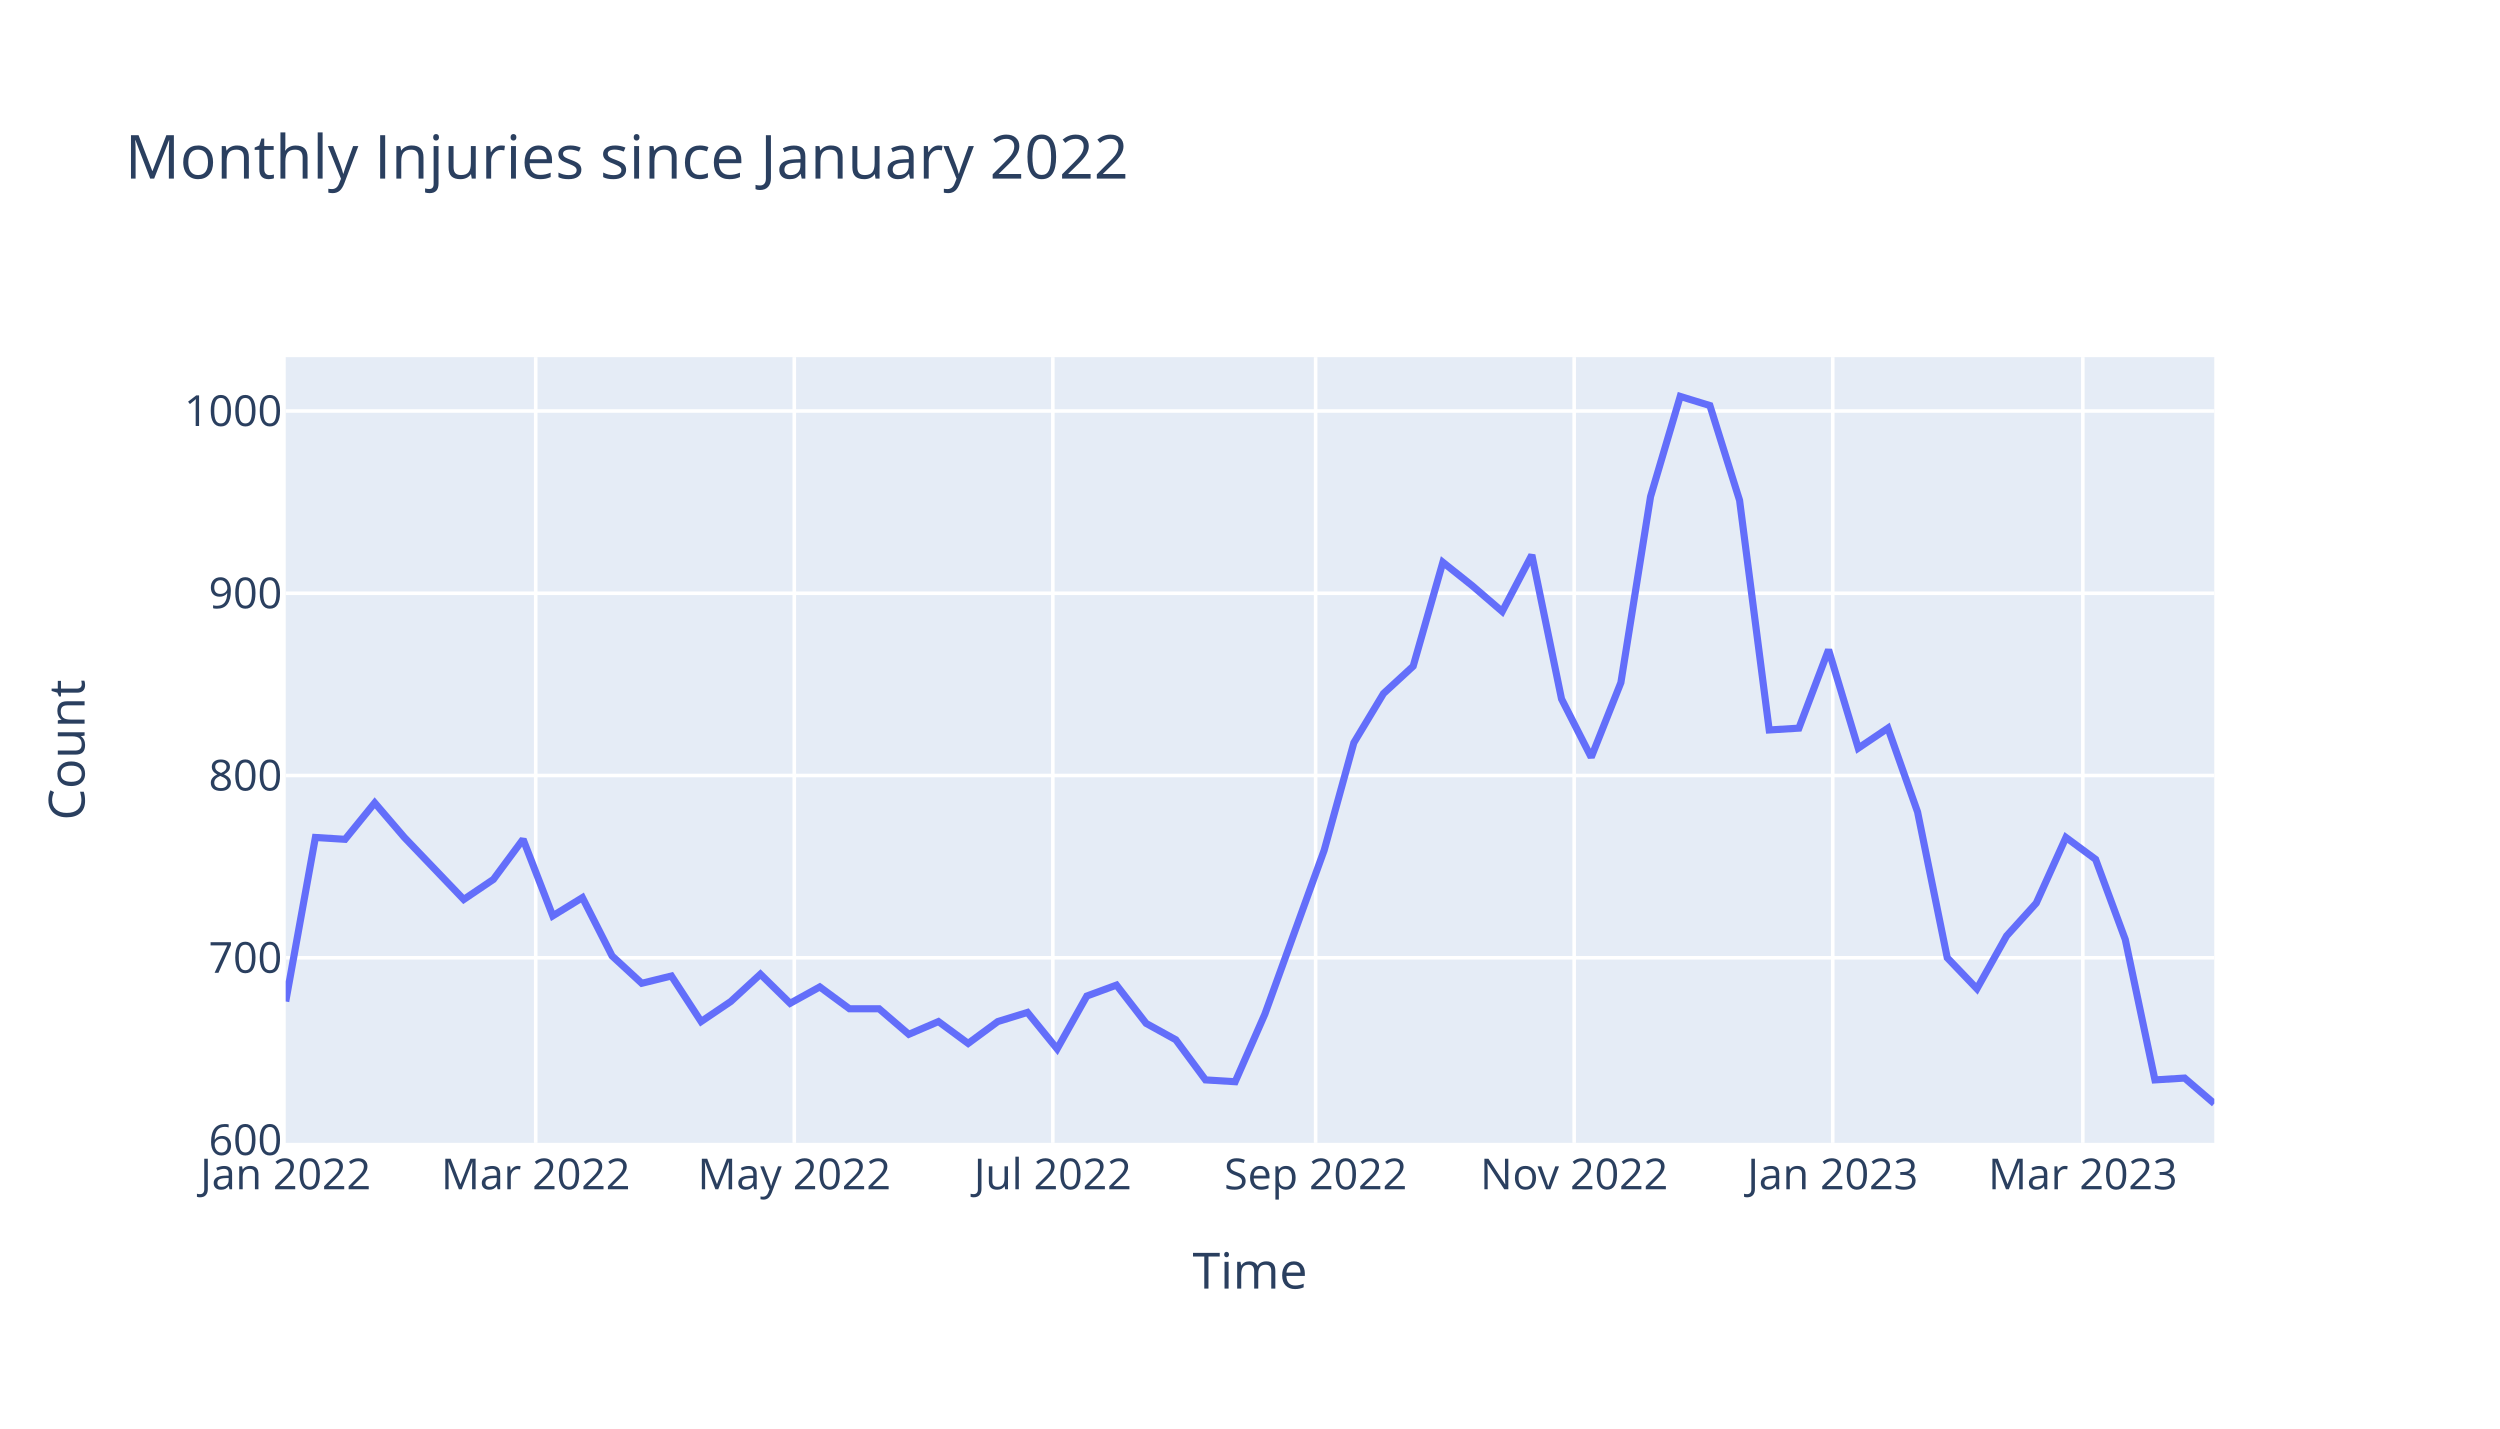
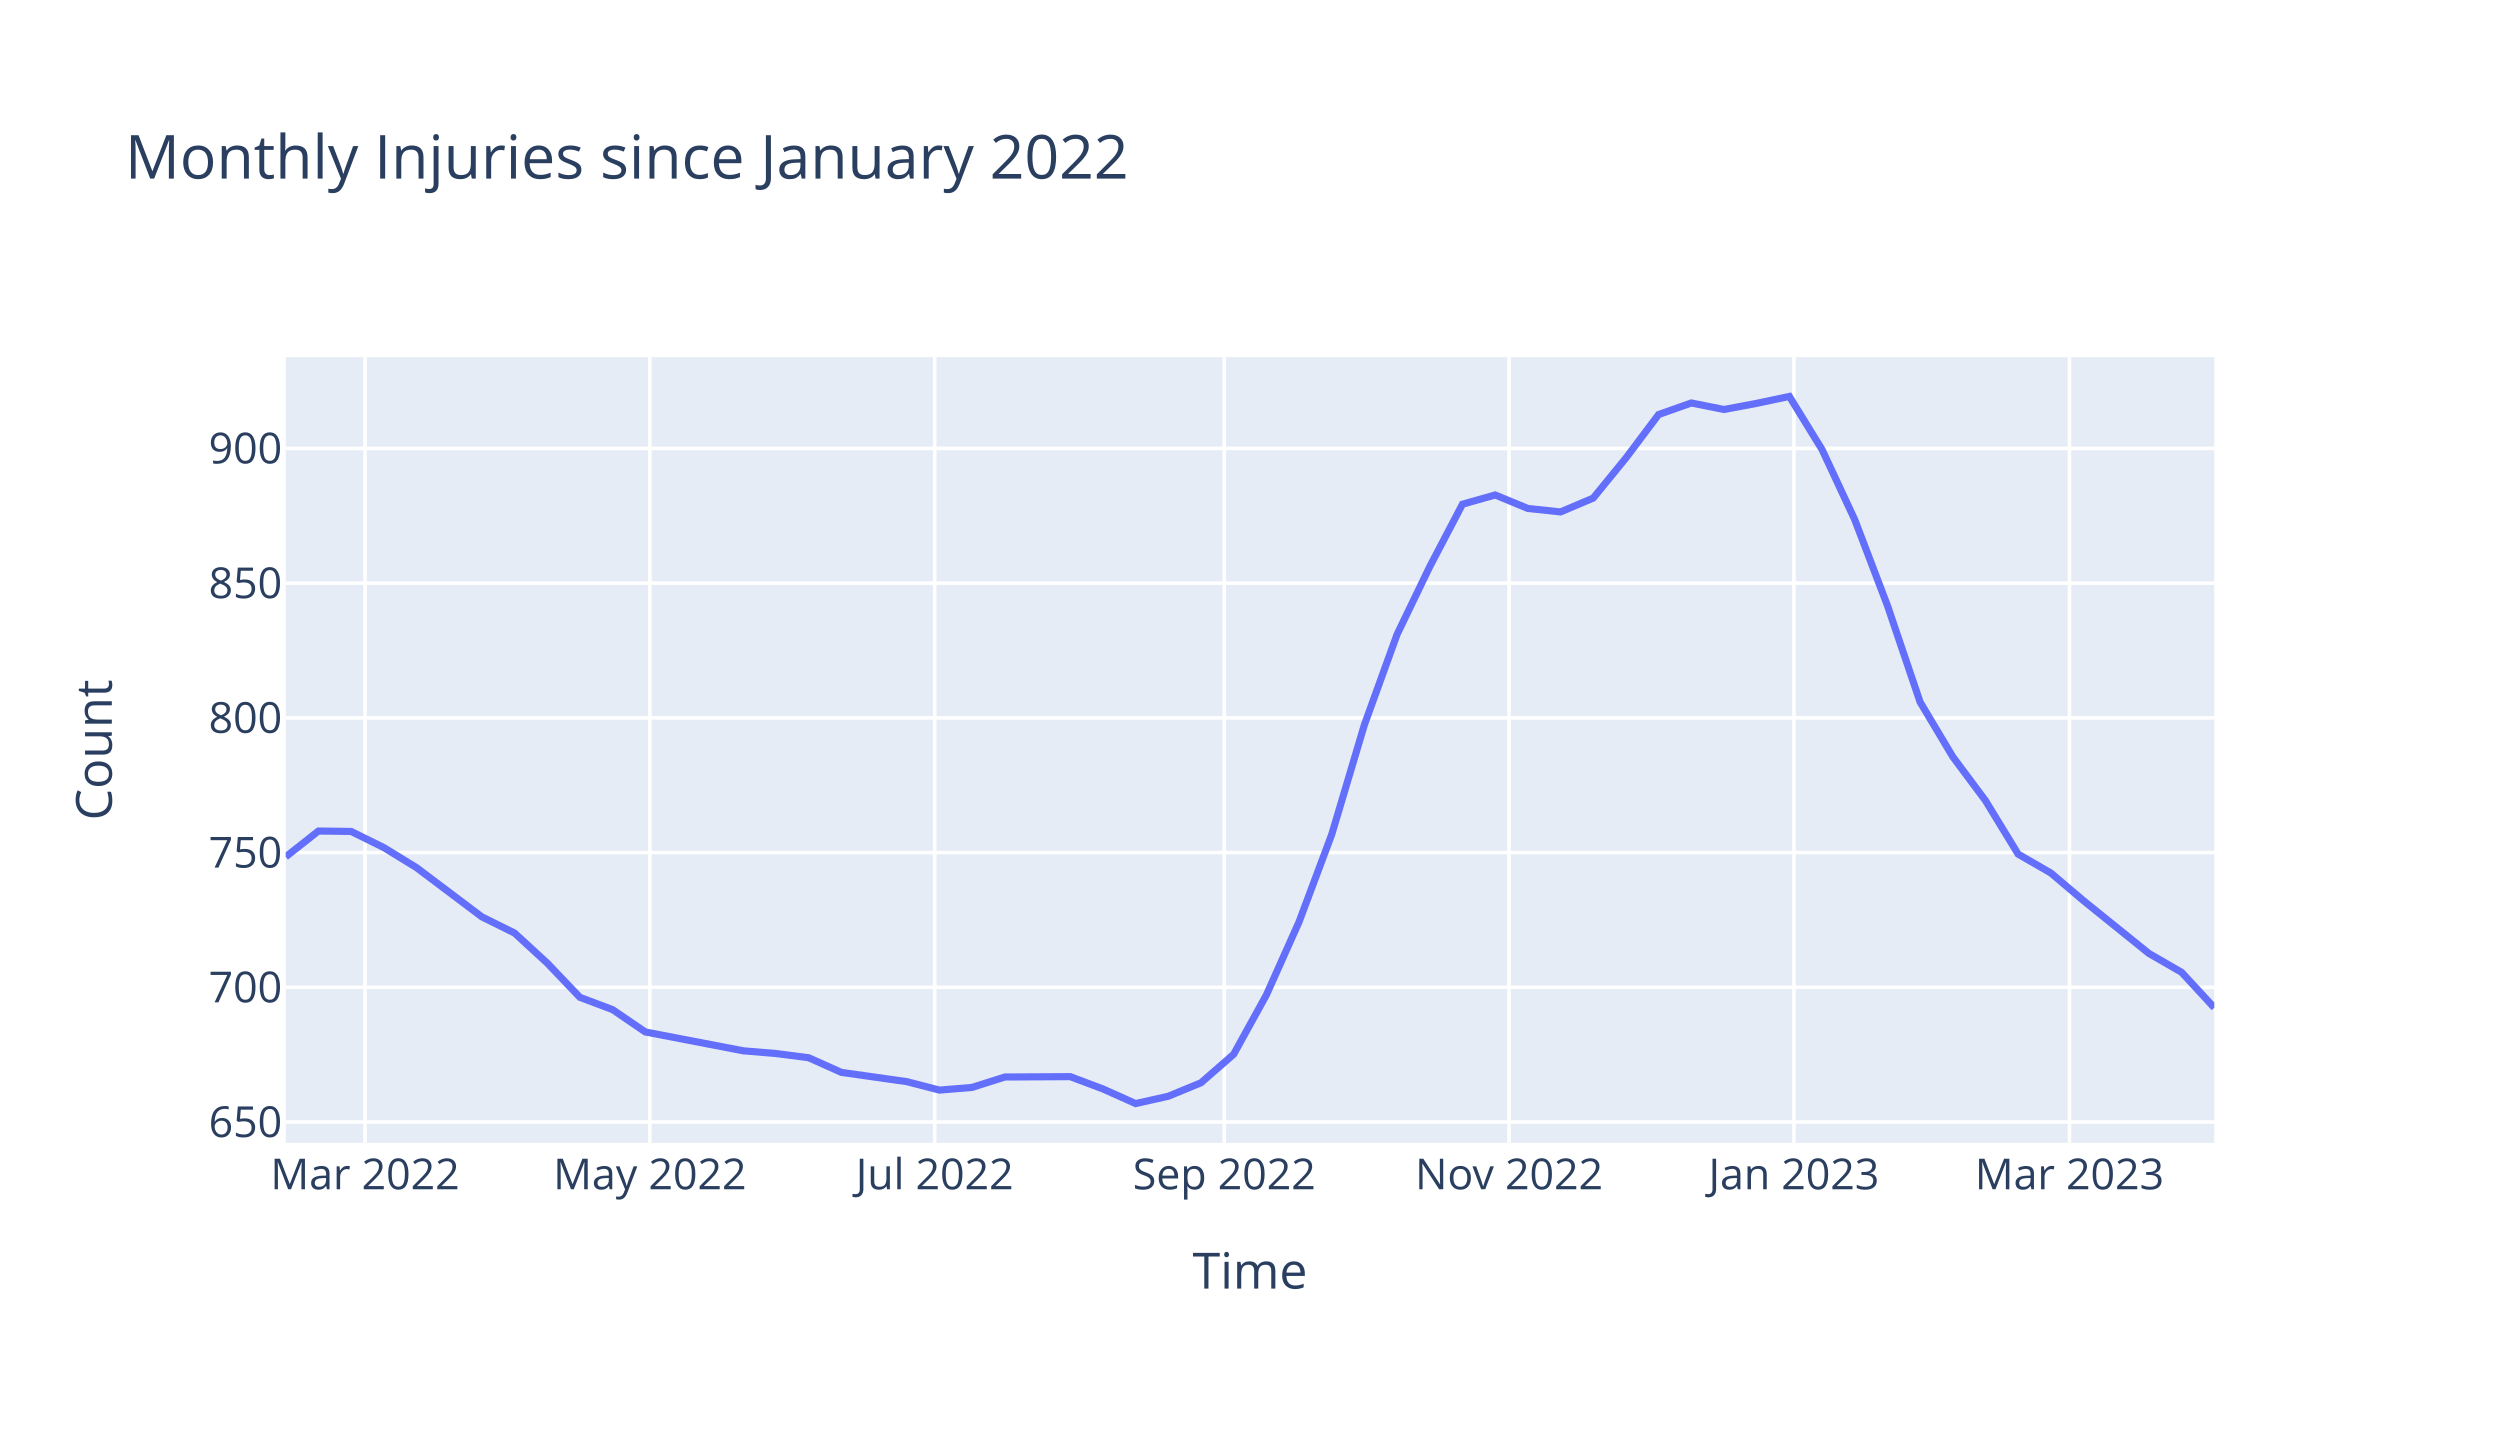
<svg xmlns="http://www.w3.org/2000/svg" class="main-svg" width="700" height="400" style="" viewBox="0 0 700 400">
  <rect x="0" y="0" width="700" height="400" style="fill: rgb(255, 255, 255); fill-opacity: 1;" />
-   <defs id="defs-5fdecd">
+   <defs id="defs-010817">
    <g class="clips">
-       <clipPath id="clip5fdecdxyplot" class="plotclip">
+       <clipPath id="clip010817xyplot" class="plotclip">
        <rect width="540" height="220" />
      </clipPath>
-       <clipPath class="axesclip" id="clip5fdecdx">
+       <clipPath class="axesclip" id="clip010817x">
        <rect x="80" y="0" width="540" height="400" />
      </clipPath>
-       <clipPath class="axesclip" id="clip5fdecdy">
+       <clipPath class="axesclip" id="clip010817y">
        <rect x="0" y="100" width="700" height="220" />
      </clipPath>
-       <clipPath class="axesclip" id="clip5fdecdxy">
+       <clipPath class="axesclip" id="clip010817xy">
        <rect x="80" y="100" width="540" height="220" />
      </clipPath>
    </g>
    <g class="gradients" />
    <g class="patterns" />
  </defs>
  <g class="bglayer">
    <rect class="bg" x="80" y="100" width="540" height="220" style="fill: rgb(229, 236, 246); fill-opacity: 1; stroke-width: 0;" />
  </g>
  <g class="layer-below">
    <g class="imagelayer" />
    <g class="shapelayer" />
  </g>
  <g class="cartesianlayer">
    <g class="subplot xy">
      <g class="layer-subplot">
        <g class="shapelayer" />
        <g class="imagelayer" />
      </g>
      <g class="minor-gridlayer">
        <g class="x" />
        <g class="y" />
      </g>
      <g class="gridlayer">
        <g class="x">
-           <path class="xgrid crisp" transform="translate(150,0)" d="M0,100v220" style="stroke: rgb(255, 255, 255); stroke-opacity: 1; stroke-width: 1px;" />
-           <path class="xgrid crisp" transform="translate(222.4,0)" d="M0,100v220" style="stroke: rgb(255, 255, 255); stroke-opacity: 1; stroke-width: 1px;" />
-           <path class="xgrid crisp" transform="translate(294.79,0)" d="M0,100v220" style="stroke: rgb(255, 255, 255); stroke-opacity: 1; stroke-width: 1px;" />
-           <path class="xgrid crisp" transform="translate(368.38,0)" d="M0,100v220" style="stroke: rgb(255, 255, 255); stroke-opacity: 1; stroke-width: 1px;" />
-           <path class="xgrid crisp" transform="translate(440.77,0)" d="M0,100v220" style="stroke: rgb(255, 255, 255); stroke-opacity: 1; stroke-width: 1px;" />
-           <path class="xgrid crisp" transform="translate(513.17,0)" d="M0,100v220" style="stroke: rgb(255, 255, 255); stroke-opacity: 1; stroke-width: 1px;" />
-           <path class="xgrid crisp" transform="translate(583.19,0)" d="M0,100v220" style="stroke: rgb(255, 255, 255); stroke-opacity: 1; stroke-width: 1px;" />
+           <path class="xgrid crisp" transform="translate(102.21,0)" d="M0,100v220" style="stroke: rgb(255, 255, 255); stroke-opacity: 1; stroke-width: 1px;" />
+           <path class="xgrid crisp" transform="translate(181.96,0)" d="M0,100v220" style="stroke: rgb(255, 255, 255); stroke-opacity: 1; stroke-width: 1px;" />
+           <path class="xgrid crisp" transform="translate(261.72,0)" d="M0,100v220" style="stroke: rgb(255, 255, 255); stroke-opacity: 1; stroke-width: 1px;" />
+           <path class="xgrid crisp" transform="translate(342.79,0)" d="M0,100v220" style="stroke: rgb(255, 255, 255); stroke-opacity: 1; stroke-width: 1px;" />
+           <path class="xgrid crisp" transform="translate(422.54,0)" d="M0,100v220" style="stroke: rgb(255, 255, 255); stroke-opacity: 1; stroke-width: 1px;" />
+           <path class="xgrid crisp" transform="translate(502.3,0)" d="M0,100v220" style="stroke: rgb(255, 255, 255); stroke-opacity: 1; stroke-width: 1px;" />
+           <path class="xgrid crisp" transform="translate(579.45,0)" d="M0,100v220" style="stroke: rgb(255, 255, 255); stroke-opacity: 1; stroke-width: 1px;" />
        </g>
        <g class="y">
-           <path class="ygrid crisp" transform="translate(0,268.18)" d="M80,0h540" style="stroke: rgb(255, 255, 255); stroke-opacity: 1; stroke-width: 1px;" />
-           <path class="ygrid crisp" transform="translate(0,217.14)" d="M80,0h540" style="stroke: rgb(255, 255, 255); stroke-opacity: 1; stroke-width: 1px;" />
-           <path class="ygrid crisp" transform="translate(0,166.11)" d="M80,0h540" style="stroke: rgb(255, 255, 255); stroke-opacity: 1; stroke-width: 1px;" />
-           <path class="ygrid crisp" transform="translate(0,115.08)" d="M80,0h540" style="stroke: rgb(255, 255, 255); stroke-opacity: 1; stroke-width: 1px;" />
+           <path class="ygrid crisp" transform="translate(0,314.17)" d="M80,0h540" style="stroke: rgb(255, 255, 255); stroke-opacity: 1; stroke-width: 1px;" />
+           <path class="ygrid crisp" transform="translate(0,276.45)" d="M80,0h540" style="stroke: rgb(255, 255, 255); stroke-opacity: 1; stroke-width: 1px;" />
+           <path class="ygrid crisp" transform="translate(0,238.72)" d="M80,0h540" style="stroke: rgb(255, 255, 255); stroke-opacity: 1; stroke-width: 1px;" />
+           <path class="ygrid crisp" transform="translate(0,201)" d="M80,0h540" style="stroke: rgb(255, 255, 255); stroke-opacity: 1; stroke-width: 1px;" />
+           <path class="ygrid crisp" transform="translate(0,163.28)" d="M80,0h540" style="stroke: rgb(255, 255, 255); stroke-opacity: 1; stroke-width: 1px;" />
+           <path class="ygrid crisp" transform="translate(0,125.55)" d="M80,0h540" style="stroke: rgb(255, 255, 255); stroke-opacity: 1; stroke-width: 1px;" />
        </g>
      </g>
      <g class="zerolinelayer" />
      <path class="xlines-below" />
      <path class="ylines-below" />
      <g class="overlines-below" />
      <g class="xaxislayer-below" />
      <g class="yaxislayer-below" />
      <g class="overaxes-below" />
-       <g class="plot" transform="translate(80,100)" clip-path="url(#clip5fdecdxyplot)">
+       <g class="plot" transform="translate(80,100)" clip-path="url(#clip010817xyplot)">
        <g class="scatterlayer mlayer">
-           <g class="trace scatter trace860b37" style="stroke-miterlimit: 2; opacity: 1;">
+           <g class="trace scatter trace886177" style="stroke-miterlimit: 2; opacity: 1;">
            <g class="fills" />
            <g class="errorbars" />
            <g class="lines">
-               <path class="js-line" d="M0,180.42L8.31,134.49L16.62,135.01L24.92,124.8L33.23,134.49L49.85,151.85L58.15,146.23L66.46,135.01L74.77,156.44L83.08,151.34L91.38,167.66L99.69,175.32L108,173.28L116.31,186.04L124.62,180.42L132.92,172.77L141.23,180.93L149.54,176.34L157.85,182.46L166.15,182.46L174.46,189.61L182.77,186.04L191.08,192.16L199.38,186.04L207.69,183.48L216,193.69L224.31,178.89L232.62,175.83L240.92,186.55L249.23,191.14L257.54,202.37L265.85,202.88L274.15,183.99L290.77,138.07L299.08,107.96L307.38,94.18L315.69,86.53L324,57.44L332.31,64.07L340.62,71.22L348.92,55.4L357.23,95.71L365.54,112.04L373.85,91.12L382.15,39.07L390.46,11L398.77,13.55L407.08,40.09L415.38,104.39L423.69,103.88L432,81.93L440.31,109.49L448.62,103.88L456.92,127.35L465.23,168.18L473.54,176.85L481.85,162.05L490.15,152.87L498.46,134.49L506.77,140.62L515.08,163.07L523.38,202.37L531.69,201.86L540,209" style="vector-effect: non-scaling-stroke; fill: none; stroke: rgb(99, 110, 250); stroke-opacity: 1; stroke-width: 2px; opacity: 1;" />
+               <path class="js-line" d="M0,139.91L9.15,132.69L18.31,132.8L27.46,137.32L36.61,142.93L54.92,156.72L64.07,161.25L73.22,169.66L82.37,179.25L91.53,182.7L100.68,188.95L128.14,194.23L137.29,194.99L146.44,196.17L155.59,200.27L173.9,202.86L183.05,205.23L192.2,204.47L201.36,201.56L219.66,201.46L228.81,204.9L237.97,209L247.12,206.95L256.27,203.18L265.42,195.2L274.58,178.6L283.73,158.13L292.88,133.66L302.03,102.94L311.19,77.61L320.34,58.64L329.49,41.18L338.64,38.59L347.8,42.37L356.95,43.34L366.1,39.46L375.25,28.25L384.41,16.07L393.56,12.83L402.71,14.66L411.86,12.94L421.02,11L430.17,25.87L439.32,45.49L448.47,69.53L457.63,96.58L466.78,111.89L475.93,124.17L485.08,139.16L494.24,144.44L503.39,152.2L521.69,166.96L530.85,172.25L540,182.16" style="vector-effect: non-scaling-stroke; fill: none; stroke: rgb(99, 110, 250); stroke-opacity: 1; stroke-width: 2px; opacity: 1;" />
            </g>
            <g class="points" />
            <g class="text" />
          </g>
        </g>
      </g>
      <g class="overplot" />
      <path class="xlines-above crisp" d="M0,0" style="fill: none;" />
      <path class="ylines-above crisp" d="M0,0" style="fill: none;" />
      <g class="overlines-above" />
      <g class="xaxislayer-above">
        <g class="xtick">
-           <text text-anchor="middle" x="0" y="333" transform="translate(79.98,0)" style="font-family: 'Open Sans', verdana, arial, sans-serif; font-size: 12px; fill: rgb(42, 63, 95); fill-opacity: 1; white-space: pre; opacity: 1;">Jan 2022</text>
+           <text text-anchor="middle" x="0" y="333" transform="translate(102.21,0)" style="font-family: 'Open Sans', verdana, arial, sans-serif; font-size: 12px; fill: rgb(42, 63, 95); fill-opacity: 1; white-space: pre; opacity: 1;">Mar 2022</text>
        </g>
        <g class="xtick">
-           <text text-anchor="middle" x="0" y="333" style="font-family: 'Open Sans', verdana, arial, sans-serif; font-size: 12px; fill: rgb(42, 63, 95); fill-opacity: 1; white-space: pre; opacity: 1;" transform="translate(150,0)">Mar 2022</text>
+           <text text-anchor="middle" x="0" y="333" style="font-family: 'Open Sans', verdana, arial, sans-serif; font-size: 12px; fill: rgb(42, 63, 95); fill-opacity: 1; white-space: pre; opacity: 1;" transform="translate(181.96,0)">May 2022</text>
        </g>
        <g class="xtick">
-           <text text-anchor="middle" x="0" y="333" style="font-family: 'Open Sans', verdana, arial, sans-serif; font-size: 12px; fill: rgb(42, 63, 95); fill-opacity: 1; white-space: pre; opacity: 1;" transform="translate(222.4,0)">May 2022</text>
+           <text text-anchor="middle" x="0" y="333" style="font-family: 'Open Sans', verdana, arial, sans-serif; font-size: 12px; fill: rgb(42, 63, 95); fill-opacity: 1; white-space: pre; opacity: 1;" transform="translate(261.72,0)">Jul 2022</text>
        </g>
        <g class="xtick">
-           <text text-anchor="middle" x="0" y="333" style="font-family: 'Open Sans', verdana, arial, sans-serif; font-size: 12px; fill: rgb(42, 63, 95); fill-opacity: 1; white-space: pre; opacity: 1;" transform="translate(294.79,0)">Jul 2022</text>
+           <text text-anchor="middle" x="0" y="333" style="font-family: 'Open Sans', verdana, arial, sans-serif; font-size: 12px; fill: rgb(42, 63, 95); fill-opacity: 1; white-space: pre; opacity: 1;" transform="translate(342.79,0)">Sep 2022</text>
        </g>
        <g class="xtick">
-           <text text-anchor="middle" x="0" y="333" style="font-family: 'Open Sans', verdana, arial, sans-serif; font-size: 12px; fill: rgb(42, 63, 95); fill-opacity: 1; white-space: pre; opacity: 1;" transform="translate(368.38,0)">Sep 2022</text>
+           <text text-anchor="middle" x="0" y="333" style="font-family: 'Open Sans', verdana, arial, sans-serif; font-size: 12px; fill: rgb(42, 63, 95); fill-opacity: 1; white-space: pre; opacity: 1;" transform="translate(422.54,0)">Nov 2022</text>
        </g>
        <g class="xtick">
-           <text text-anchor="middle" x="0" y="333" style="font-family: 'Open Sans', verdana, arial, sans-serif; font-size: 12px; fill: rgb(42, 63, 95); fill-opacity: 1; white-space: pre; opacity: 1;" transform="translate(440.77,0)">Nov 2022</text>
+           <text text-anchor="middle" x="0" y="333" style="font-family: 'Open Sans', verdana, arial, sans-serif; font-size: 12px; fill: rgb(42, 63, 95); fill-opacity: 1; white-space: pre; opacity: 1;" transform="translate(502.3,0)">Jan 2023</text>
        </g>
        <g class="xtick">
-           <text text-anchor="middle" x="0" y="333" style="font-family: 'Open Sans', verdana, arial, sans-serif; font-size: 12px; fill: rgb(42, 63, 95); fill-opacity: 1; white-space: pre; opacity: 1;" transform="translate(513.17,0)">Jan 2023</text>
-         </g>
-         <g class="xtick">
-           <text text-anchor="middle" x="0" y="333" style="font-family: 'Open Sans', verdana, arial, sans-serif; font-size: 12px; fill: rgb(42, 63, 95); fill-opacity: 1; white-space: pre; opacity: 1;" transform="translate(583.19,0)">Mar 2023</text>
+           <text text-anchor="middle" x="0" y="333" style="font-family: 'Open Sans', verdana, arial, sans-serif; font-size: 12px; fill: rgb(42, 63, 95); fill-opacity: 1; white-space: pre; opacity: 1;" transform="translate(579.45,0)">Mar 2023</text>
        </g>
      </g>
      <g class="yaxislayer-above">
        <g class="ytick">
-           <text text-anchor="end" x="79" y="4.2" transform="translate(0,319.21)" style="font-family: 'Open Sans', verdana, arial, sans-serif; font-size: 12px; fill: rgb(42, 63, 95); fill-opacity: 1; white-space: pre; opacity: 1;">600</text>
+           <text text-anchor="end" x="79" y="4.2" transform="translate(0,314.17)" style="font-family: 'Open Sans', verdana, arial, sans-serif; font-size: 12px; fill: rgb(42, 63, 95); fill-opacity: 1; white-space: pre; opacity: 1;">650</text>
        </g>
        <g class="ytick">
-           <text text-anchor="end" x="79" y="4.2" style="font-family: 'Open Sans', verdana, arial, sans-serif; font-size: 12px; fill: rgb(42, 63, 95); fill-opacity: 1; white-space: pre; opacity: 1;" transform="translate(0,268.18)">700</text>
+           <text text-anchor="end" x="79" y="4.2" style="font-family: 'Open Sans', verdana, arial, sans-serif; font-size: 12px; fill: rgb(42, 63, 95); fill-opacity: 1; white-space: pre; opacity: 1;" transform="translate(0,276.45)">700</text>
        </g>
        <g class="ytick">
-           <text text-anchor="end" x="79" y="4.2" style="font-family: 'Open Sans', verdana, arial, sans-serif; font-size: 12px; fill: rgb(42, 63, 95); fill-opacity: 1; white-space: pre; opacity: 1;" transform="translate(0,217.14)">800</text>
+           <text text-anchor="end" x="79" y="4.2" style="font-family: 'Open Sans', verdana, arial, sans-serif; font-size: 12px; fill: rgb(42, 63, 95); fill-opacity: 1; white-space: pre; opacity: 1;" transform="translate(0,238.72)">750</text>
        </g>
        <g class="ytick">
-           <text text-anchor="end" x="79" y="4.2" style="font-family: 'Open Sans', verdana, arial, sans-serif; font-size: 12px; fill: rgb(42, 63, 95); fill-opacity: 1; white-space: pre; opacity: 1;" transform="translate(0,166.11)">900</text>
+           <text text-anchor="end" x="79" y="4.2" style="font-family: 'Open Sans', verdana, arial, sans-serif; font-size: 12px; fill: rgb(42, 63, 95); fill-opacity: 1; white-space: pre; opacity: 1;" transform="translate(0,201)">800</text>
        </g>
        <g class="ytick">
-           <text text-anchor="end" x="79" y="4.2" style="font-family: 'Open Sans', verdana, arial, sans-serif; font-size: 12px; fill: rgb(42, 63, 95); fill-opacity: 1; white-space: pre; opacity: 1;" transform="translate(0,115.08)">1000</text>
+           <text text-anchor="end" x="79" y="4.2" style="font-family: 'Open Sans', verdana, arial, sans-serif; font-size: 12px; fill: rgb(42, 63, 95); fill-opacity: 1; white-space: pre; opacity: 1;" transform="translate(0,163.28)">850</text>
+         </g>
+         <g class="ytick">
+           <text text-anchor="end" x="79" y="4.2" style="font-family: 'Open Sans', verdana, arial, sans-serif; font-size: 12px; fill: rgb(42, 63, 95); fill-opacity: 1; white-space: pre; opacity: 1;" transform="translate(0,125.55)">900</text>
        </g>
      </g>
      <g class="overaxes-above" />
    </g>
  </g>
  <g class="polarlayer" />
  <g class="smithlayer" />
  <g class="ternarylayer" />
  <g class="geolayer" />
  <g class="funnelarealayer" />
  <g class="pielayer" />
  <g class="iciclelayer" />
  <g class="treemaplayer" />
  <g class="sunburstlayer" />
  <g class="glimages" />
-   <defs id="topdefs-5fdecd">
+   <defs id="topdefs-010817">
    <g class="clips" />
  </defs>
  <g class="layer-above">
    <g class="imagelayer" />
    <g class="shapelayer" />
  </g>
  <g class="infolayer">
    <g class="g-gtitle">
      <text class="gtitle" x="35" y="50" text-anchor="start" dy="0em" style="font-family: 'Open Sans', verdana, arial, sans-serif; font-size: 17px; fill: rgb(42, 63, 95); opacity: 1; font-weight: normal; white-space: pre;">Monthly Injuries since January 2022</text>
    </g>
    <g class="g-xtitle">
      <text class="xtitle" x="350" y="360.8" text-anchor="middle" style="font-family: 'Open Sans', verdana, arial, sans-serif; font-size: 14px; fill: rgb(42, 63, 95); opacity: 1; font-weight: normal; white-space: pre;">Time</text>
    </g>
    <g class="g-ytitle">
-       <text class="ytitle" transform="rotate(-90,23.68438,210)" x="23.684" y="210" text-anchor="middle" style="font-family: 'Open Sans', verdana, arial, sans-serif; font-size: 14px; fill: rgb(42, 63, 95); opacity: 1; font-weight: normal; white-space: pre;">Count</text>
+       <text class="ytitle" transform="rotate(-90,31.30938,210)" x="31.309" y="210" text-anchor="middle" style="font-family: 'Open Sans', verdana, arial, sans-serif; font-size: 14px; fill: rgb(42, 63, 95); opacity: 1; font-weight: normal; white-space: pre;">Count</text>
    </g>
  </g>
</svg>
